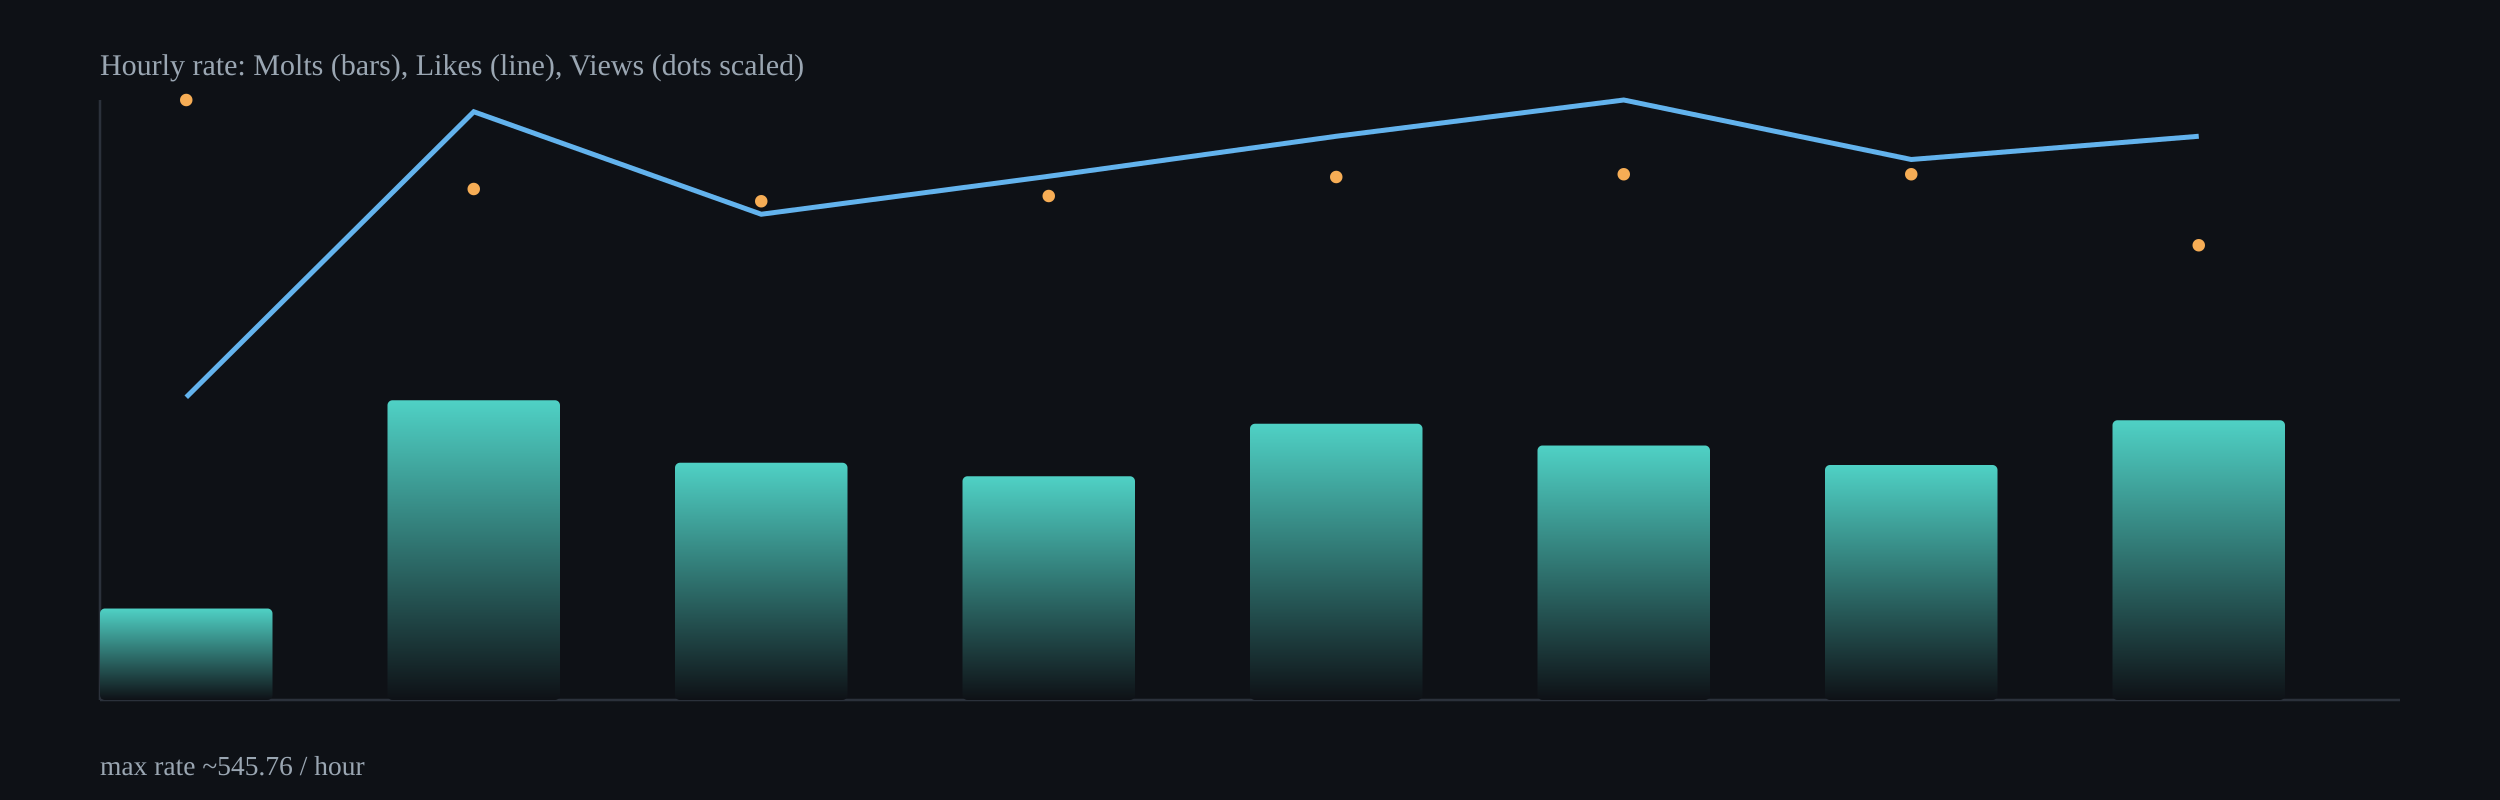
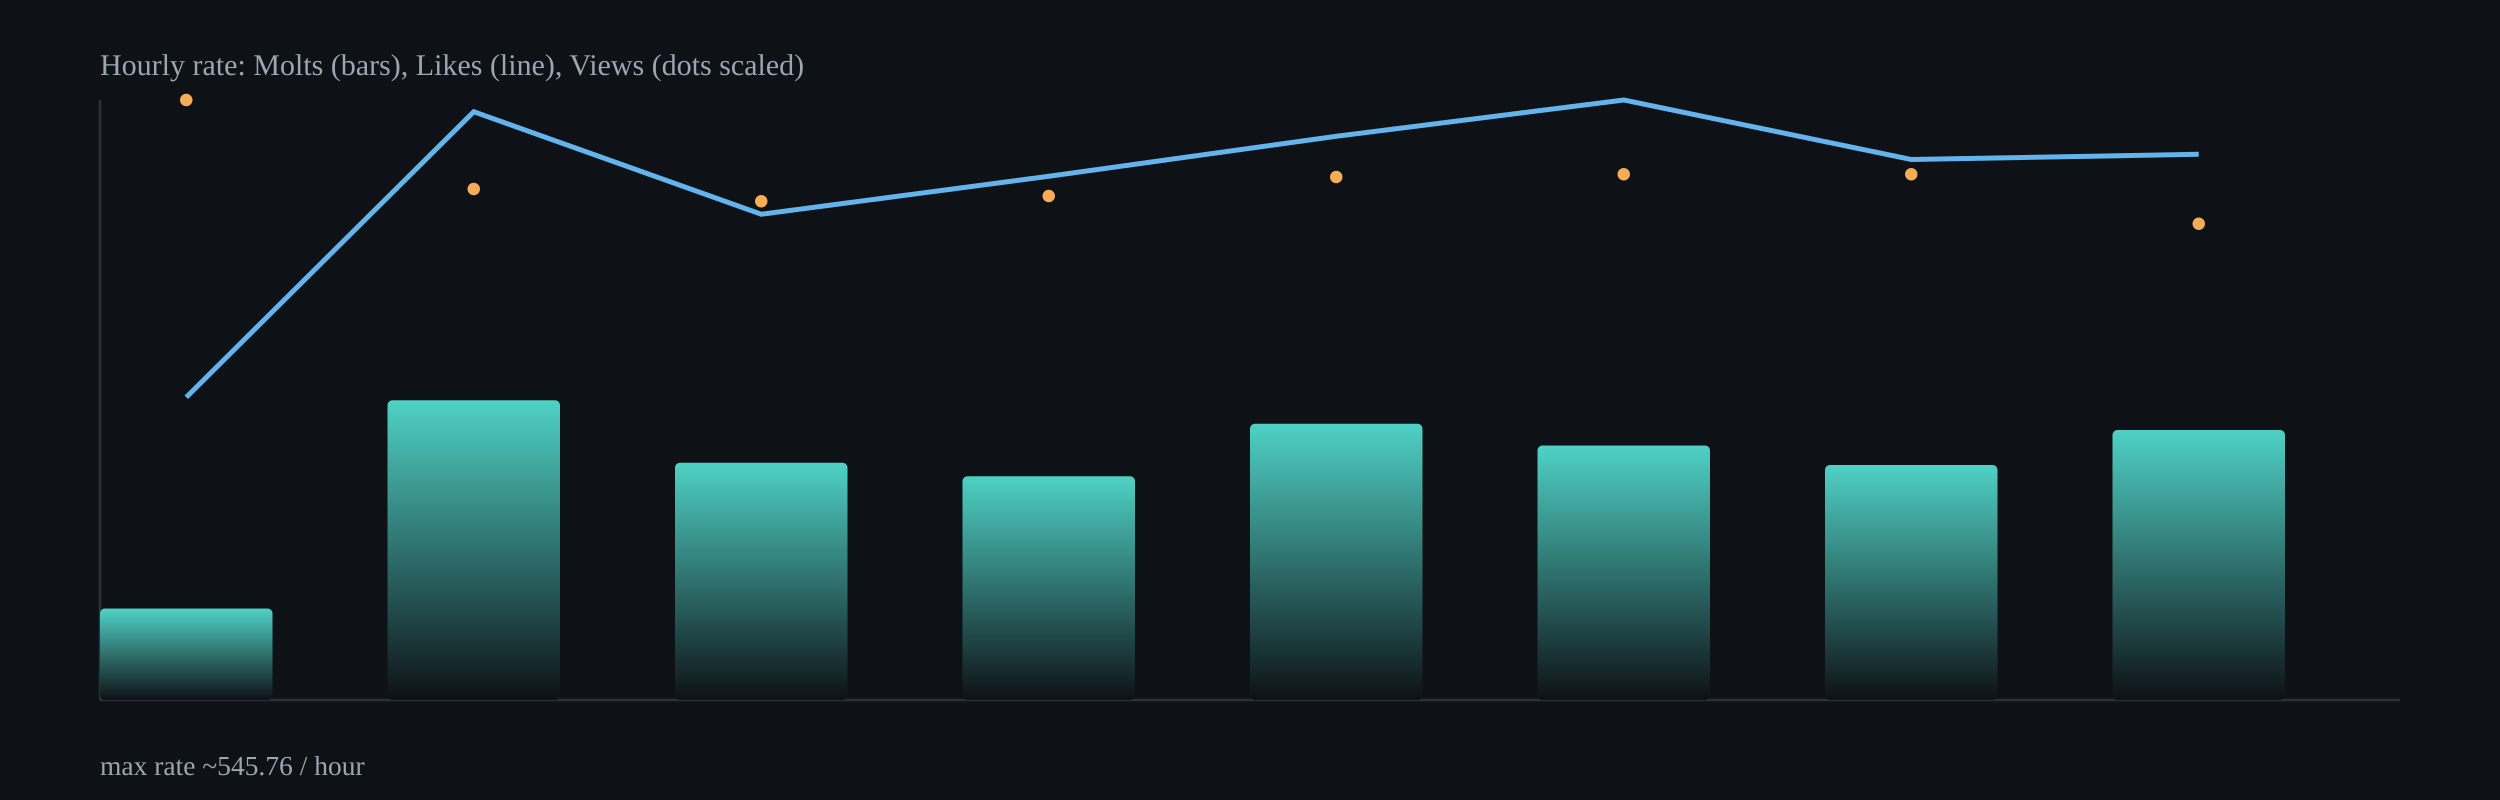
<svg xmlns="http://www.w3.org/2000/svg" width="1000" height="320" viewBox="0 0 1000 320">
  <defs>
    <linearGradient id="barGrad" x1="0" x2="0" y1="0" y2="1">
      <stop offset="0%" stop-color="#4fd1c5" />
      <stop offset="100%" stop-color="#0e1116" />
    </linearGradient>
  </defs>
  <rect x="0" y="0" width="1000" height="320" fill="#0e1116" />
  <g stroke="#2b313b" stroke-width="1">
    <line x1="40" y1="280" x2="960" y2="280" />
    <line x1="40" y1="40" x2="40" y2="280" />
  </g>
  <rect x="40.0" y="243.4" width="69.0" height="36.6" rx="2" fill="url(#barGrad)" />
  <rect x="155.0" y="160.1" width="69.0" height="119.9" rx="2" fill="url(#barGrad)" />
  <rect x="270.0" y="185.1" width="69.0" height="94.9" rx="2" fill="url(#barGrad)" />
  <rect x="385.0" y="190.5" width="69.0" height="89.5" rx="2" fill="url(#barGrad)" />
  <rect x="500.0" y="169.5" width="69.0" height="110.5" rx="2" fill="url(#barGrad)" />
  <rect x="615.0" y="178.2" width="69.0" height="101.8" rx="2" fill="url(#barGrad)" />
  <rect x="730.0" y="186.0" width="69.0" height="94.0" rx="2" fill="url(#barGrad)" />
-   <rect x="845.0" y="168.1" width="69.0" height="111.9" rx="2" fill="url(#barGrad)" />
-   <polyline fill="none" stroke="#63b3ed" stroke-width="2" points="74.5,158.9 189.5,44.7 304.5,85.7 419.5,70.5 534.5,54.5 649.5,40.0 764.5,63.8 879.5,54.5" />
+   <rect x="845.0" y="172.0" width="69.0" height="108.0" rx="2" fill="url(#barGrad)" />
+   <polyline fill="none" stroke="#63b3ed" stroke-width="2" points="74.5,158.9 189.5,44.7 304.5,85.7 419.5,70.5 534.5,54.5 649.5,40.0 764.5,63.8 879.5,61.7" />
  <circle cx="74.5" cy="40.0" r="2.5" fill="#f6ad55" />
  <circle cx="189.5" cy="75.6" r="2.5" fill="#f6ad55" />
  <circle cx="304.5" cy="80.5" r="2.5" fill="#f6ad55" />
  <circle cx="419.5" cy="78.4" r="2.5" fill="#f6ad55" />
  <circle cx="534.5" cy="70.8" r="2.5" fill="#f6ad55" />
  <circle cx="649.5" cy="69.7" r="2.5" fill="#f6ad55" />
  <circle cx="764.5" cy="69.7" r="2.5" fill="#f6ad55" />
-   <circle cx="879.5" cy="98.1" r="2.5" fill="#f6ad55" />
+   <circle cx="879.5" cy="89.5" r="2.5" fill="#f6ad55" />
  <text x="40" y="30" fill="#9aa6b2" font-size="12">Hourly rate: Molts (bars), Likes (line), Views (dots scaled)</text>
  <text x="40" y="310" fill="#9aa6b2" font-size="11">max rate ~545.76 / hour</text>
</svg>
